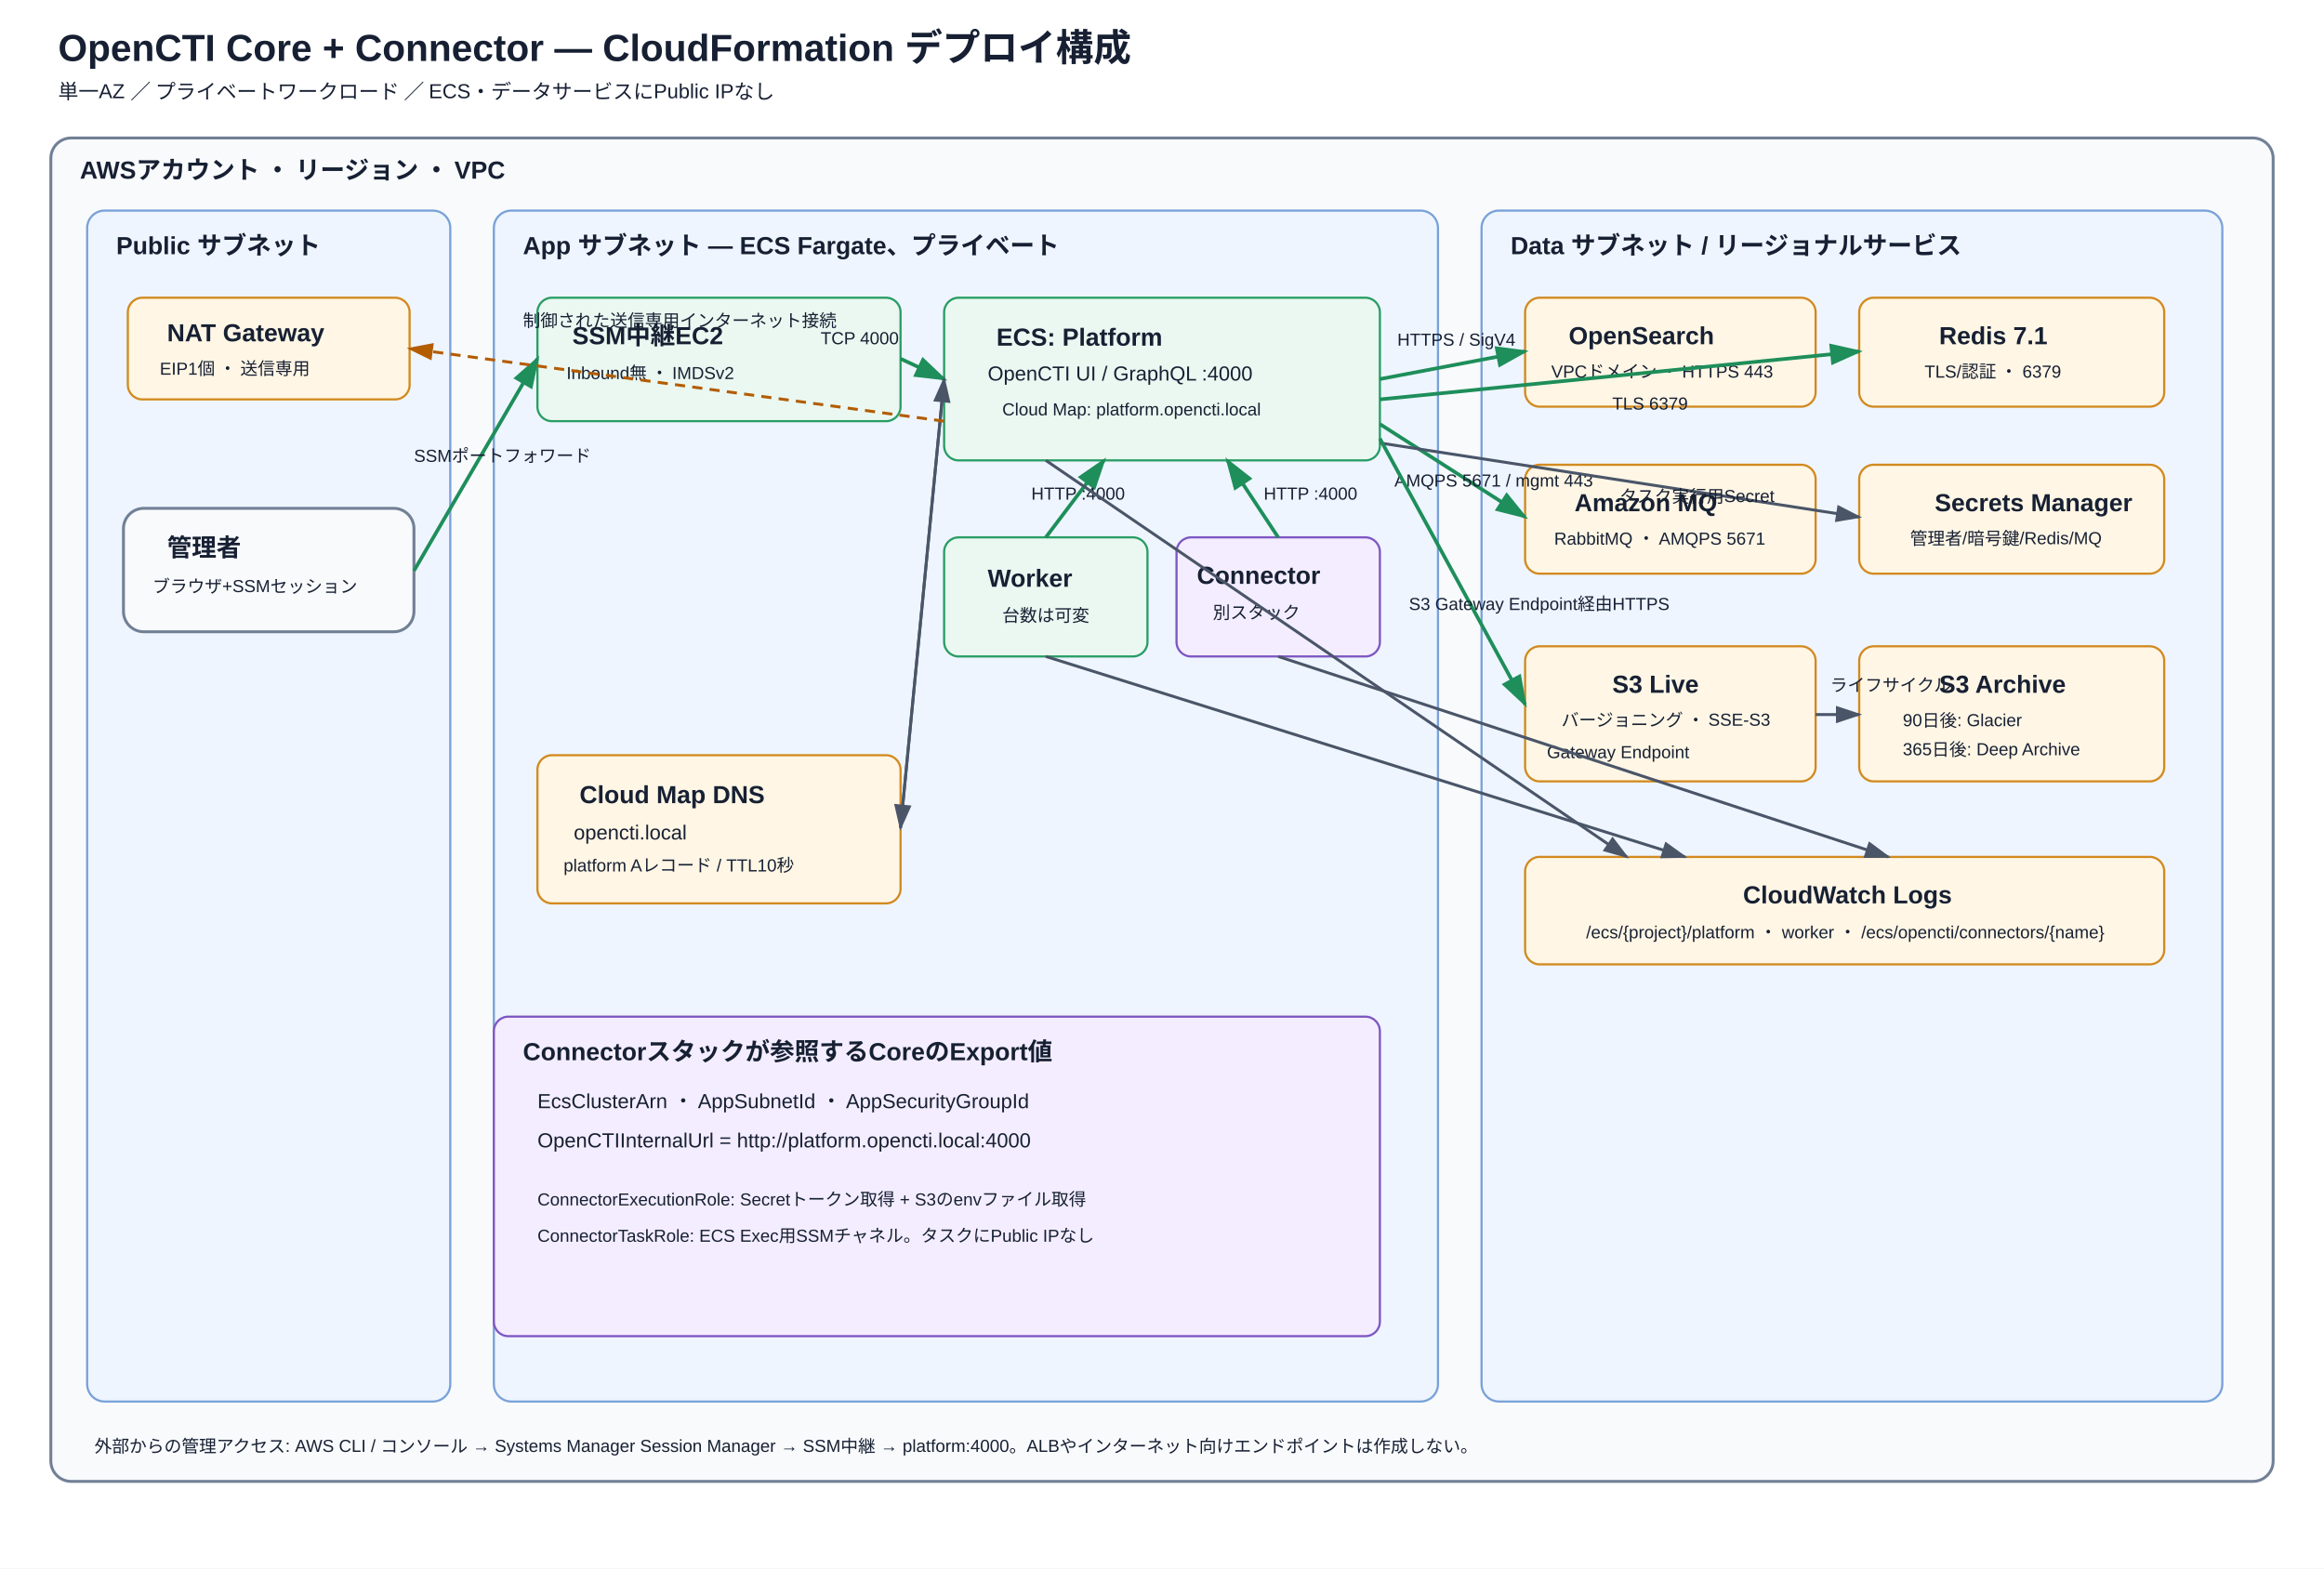
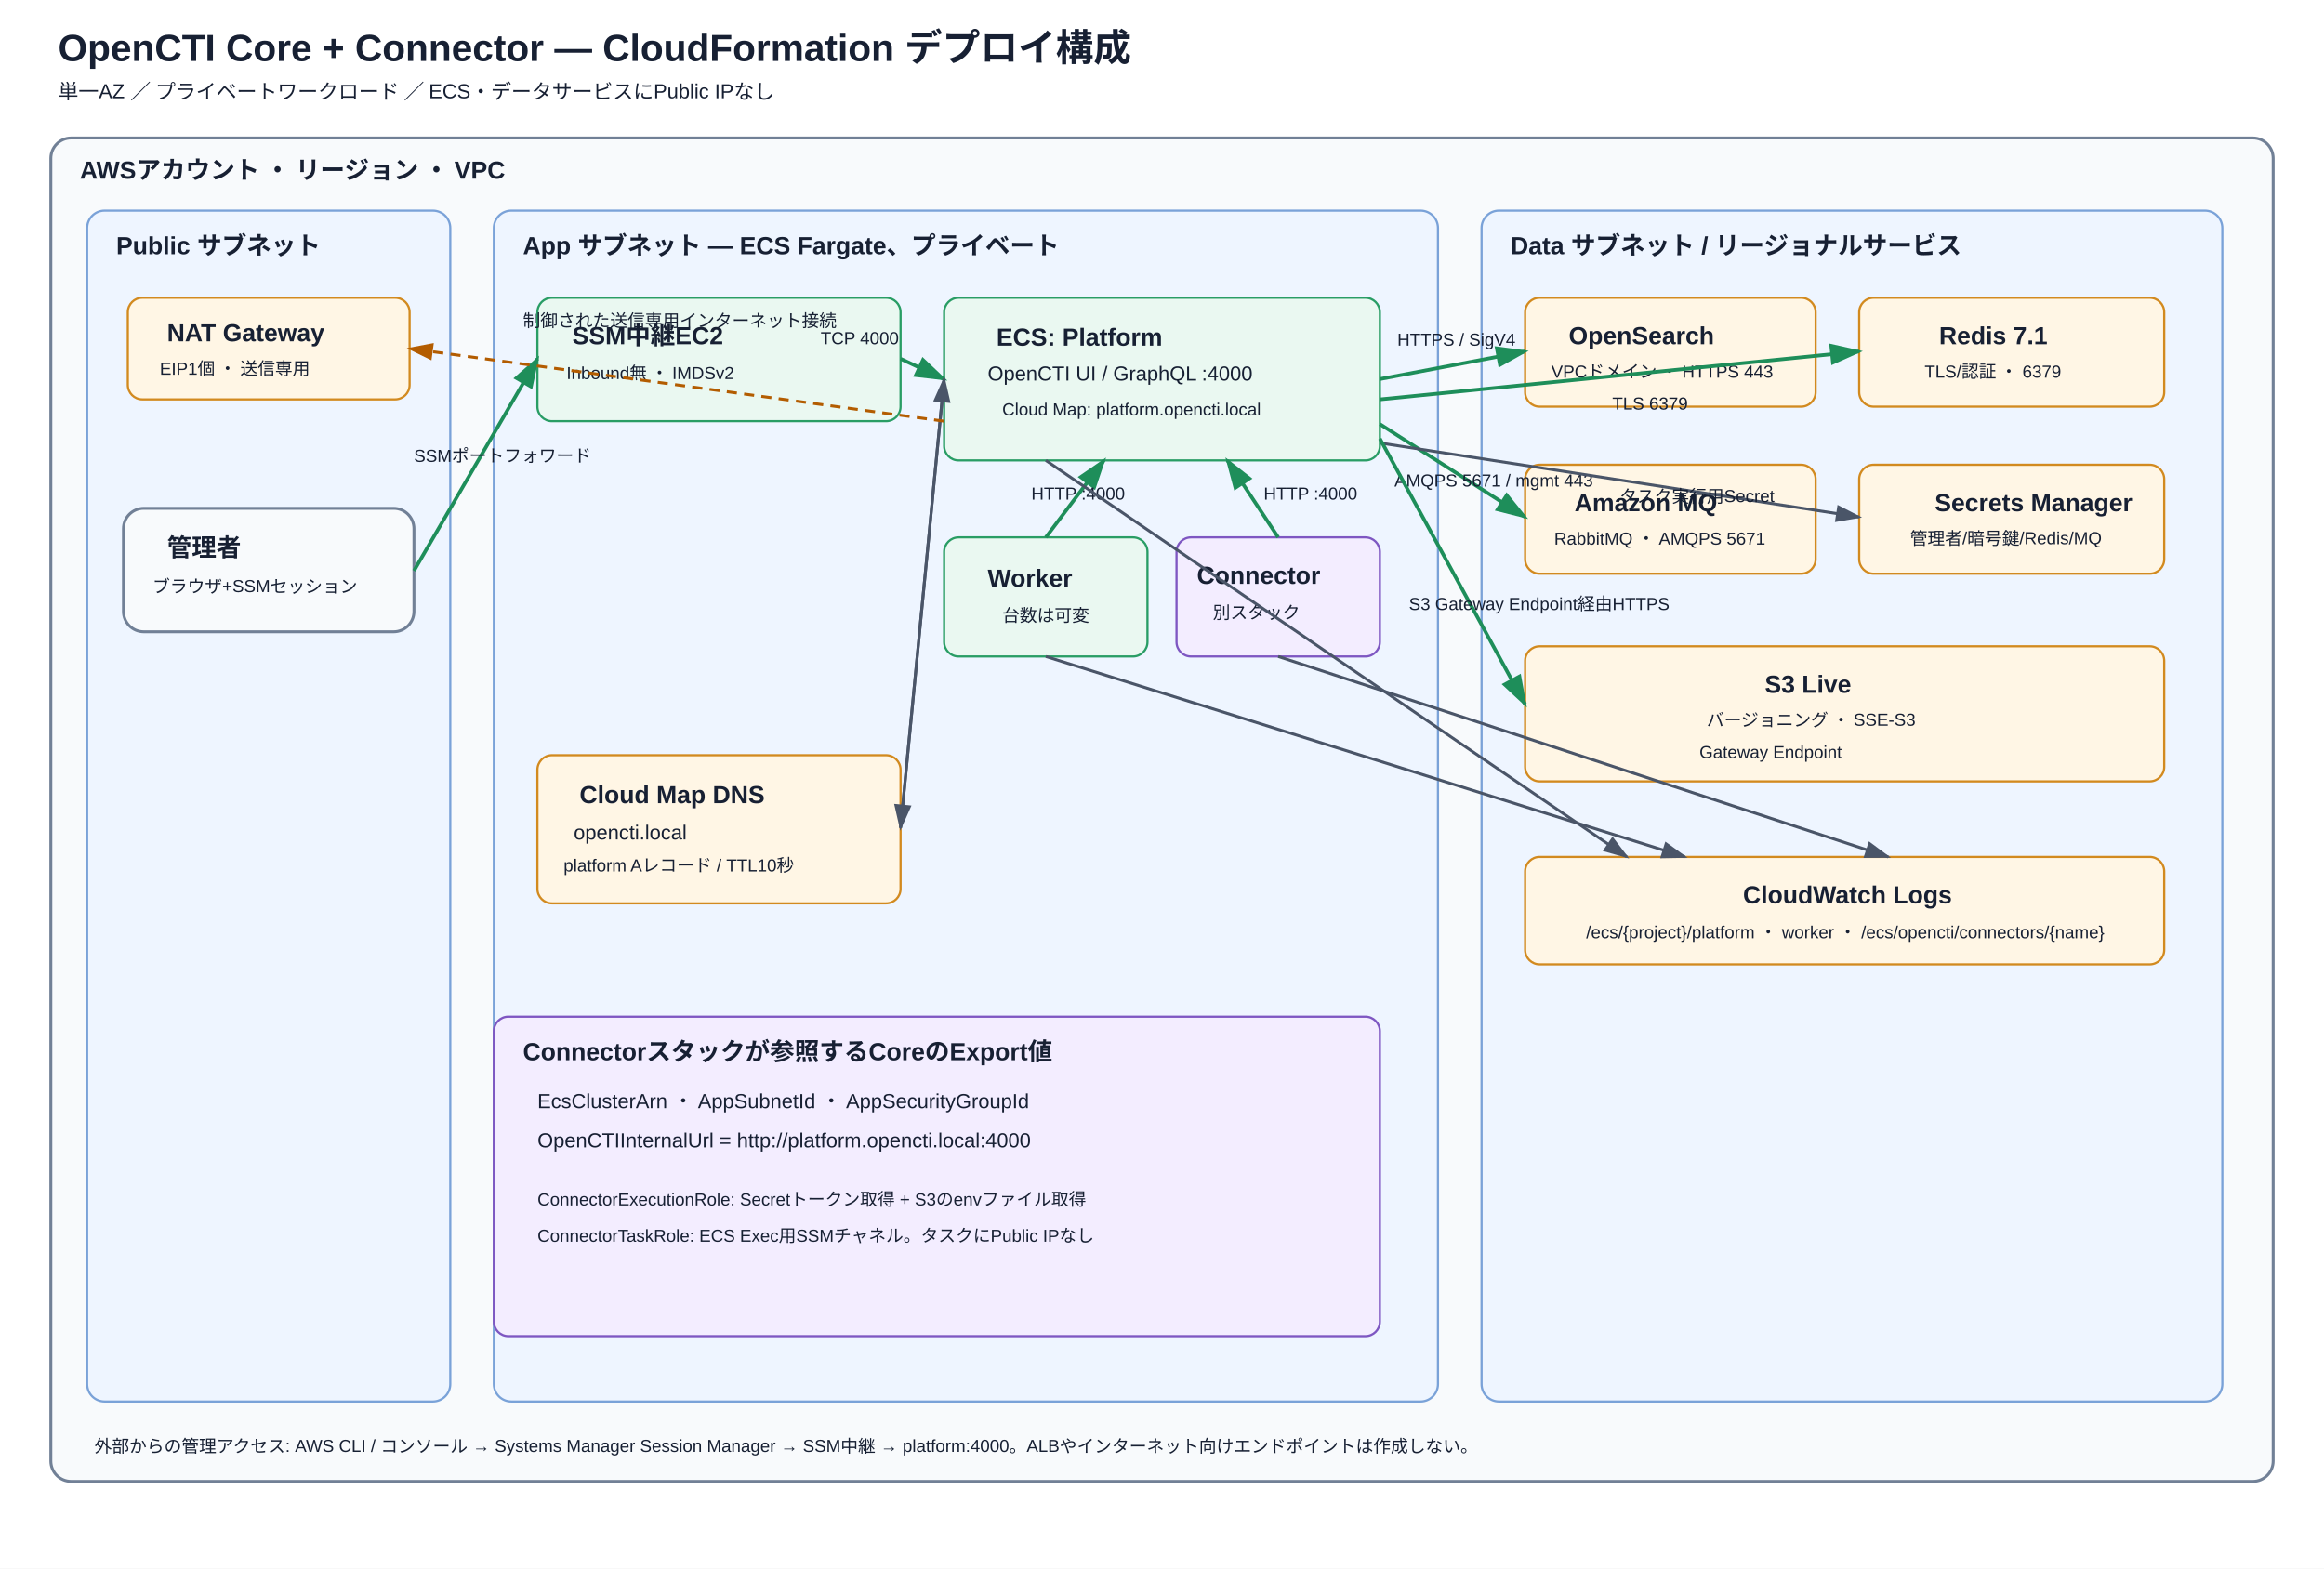
<svg xmlns="http://www.w3.org/2000/svg" width="1600" height="1080" viewBox="0 0 1600 1080" role="img" aria-labelledby="title desc">
  <defs>
    <style>
      text { font-family: "Segoe UI", "Yu Gothic UI", "Meiryo", Arial, sans-serif; fill: #172033; } .title { font-size: 26px; font-weight: 700; } .label { font-size: 17px; font-weight: 600; } .small { font-size: 14px; } .tiny { font-size: 12px; } .boundary { fill: #f8fafc; stroke: #718096; stroke-width: 2; rx: 14; } .subnet { fill: #eef5ff; stroke: #7aa2d8; stroke-width: 1.5; rx: 12; } .data { fill: #fff6e5; stroke: #d28a1f; stroke-width: 1.5; rx: 10; } .app { fill: #eaf8f1; stroke: #299d65; stroke-width: 1.5; rx: 10; } .edge { stroke: #4a5568; stroke-width: 2; fill: none; marker-end: url(#arrow); } .secure { stroke: #1e8e5a; stroke-width: 2.5; fill:none; marker-end: url(#arrowGreen); } .out { stroke: #b35c00; stroke-width: 2; fill:none; stroke-dasharray: 7 5; marker-end: url(#arrowOrange); } .stack { fill: #f3edff; stroke: #7e57c2; stroke-width: 1.5; rx: 10; }
    </style>
    <marker id="arrow" markerWidth="10" markerHeight="10" refX="8" refY="3" orient="auto">
      <path d="M0,0 L0,6 L9,3 z" fill="#4a5568" />
    </marker>
    <marker id="arrowGreen" markerWidth="10" markerHeight="10" refX="8" refY="3" orient="auto">
      <path d="M0,0 L0,6 L9,3 z" fill="#1e8e5a" />
    </marker>
    <marker id="arrowOrange" markerWidth="10" markerHeight="10" refX="8" refY="3" orient="auto">
      <path d="M0,0 L0,6 L9,3 z" fill="#b35c00" />
    </marker>
  </defs>
  <rect x="0" y="0" width="1600" height="1080" fill="#ffffff" />
  <text x="40" y="42" class="title">OpenCTI Core + Connector — CloudFormation デプロイ構成</text>
  <text x="40" y="68" class="small">単一AZ ／ プライベートワークロード ／ ECS・データサービスにPublic IPなし</text>
  <rect x="35" y="95" width="1530" height="925" class="boundary" />
  <text x="55" y="123" class="label">AWSアカウント ・ リージョン ・ VPC</text>
  <rect x="60" y="145" width="250" height="820" class="subnet" />
  <text x="80" y="175" class="label">Public サブネット</text>
  <rect x="88" y="205" width="194" height="70" class="data" />
  <text x="115" y="235" class="label">NAT Gateway</text>
  <text x="110" y="258" class="tiny">EIP1個 ・ 送信専用</text>
  <rect x="340" y="145" width="650" height="820" class="subnet" />
  <text x="360" y="175" class="label">App サブネット — ECS Fargate、プライベート</text>
  <rect x="370" y="205" width="250" height="85" class="app" />
  <text x="394" y="237" class="label">SSM中継EC2</text>
  <text x="390" y="261" class="tiny">Inbound無 ・ IMDSv2</text>
  <rect x="650" y="205" width="300" height="112" class="app" />
  <text x="686" y="238" class="label">ECS: Platform</text>
  <text x="680" y="262" class="small">OpenCTI UI / GraphQL :4000</text>
  <text x="690" y="286" class="tiny">Cloud Map: platform.opencti.local</text>
  <rect x="650" y="370" width="140" height="82" class="app" />
  <text x="680" y="404" class="label">Worker</text>
  <text x="690" y="428" class="tiny">台数は可変</text>
  <rect x="810" y="370" width="140" height="82" class="stack" />
  <text x="824" y="402" class="label">Connector</text>
  <text x="835" y="426" class="tiny">別スタック</text>
  <rect x="370" y="520" width="250" height="102" class="data" />
  <text x="399" y="553" class="label">Cloud Map DNS</text>
  <text x="395" y="578" class="small">opencti.local</text>
  <text x="388" y="600" class="tiny">platform Aレコード / TTL10秒</text>
  <rect x="340" y="700" width="610" height="220" class="stack" />
  <text x="360" y="730" class="label">Connectorスタックが参照するCoreのExport値</text>
  <text x="370" y="763" class="small">EcsClusterArn ・ AppSubnetId ・ AppSecurityGroupId</text>
  <text x="370" y="790" class="small">OpenCTIInternalUrl = http://platform.opencti.local:4000</text>
  <text x="370" y="830" class="tiny">ConnectorExecutionRole: Secretトークン取得 + S3のenvファイル取得</text>
  <text x="370" y="855" class="tiny">ConnectorTaskRole: ECS Exec用SSMチャネル。タスクにPublic IPなし</text>
  <rect x="1020" y="145" width="510" height="820" class="subnet" />
  <text x="1040" y="175" class="label">Data サブネット / リージョナルサービス</text>
  <rect x="1050" y="205" width="200" height="75" class="data" />
  <text x="1080" y="237" class="label">OpenSearch</text>
  <text x="1068" y="260" class="tiny">VPCドメイン ・ HTTPS 443</text>
  <rect x="1280" y="205" width="210" height="75" class="data" />
  <text x="1335" y="237" class="label">Redis 7.1</text>
  <text x="1325" y="260" class="tiny">TLS/認証 ・ 6379</text>
  <rect x="1050" y="320" width="200" height="75" class="data" />
  <text x="1084" y="352" class="label">Amazon MQ</text>
  <text x="1070" y="375" class="tiny">RabbitMQ ・ AMQPS 5671</text>
  <rect x="1280" y="320" width="210" height="75" class="data" />
  <text x="1332" y="352" class="label">Secrets Manager</text>
  <text x="1315" y="375" class="tiny">管理者/暗号鍵/Redis/MQ</text>
-   <rect x="1050" y="445" width="200" height="93" class="data" />
-   <text x="1110" y="477" class="label">S3 Live</text>
-   <text x="1075" y="500" class="tiny">バージョニング ・ SSE-S3</text>
-   <text x="1065" y="522" class="tiny">Gateway Endpoint</text>
-   <rect x="1280" y="445" width="210" height="93" class="data" />
-   <text x="1335" y="477" class="label">S3 Archive</text>
-   <text x="1310" y="500" class="tiny">90日後: Glacier</text>
-   <text x="1310" y="520" class="tiny">365日後: Deep Archive</text>
+   <rect x="1050" y="445" width="440" height="93" class="data" />
+   <text x="1215" y="477" class="label">S3 Live</text>
+   <text x="1175" y="500" class="tiny">バージョニング ・ SSE-S3</text>
+   <text x="1170" y="522" class="tiny">Gateway Endpoint</text>
  <rect x="1050" y="590" width="440" height="74" class="data" />
  <text x="1200" y="622" class="label">CloudWatch Logs</text>
  <text x="1092" y="646" class="tiny">/ecs/{project}/platform ・ worker ・ /ecs/opencti/connectors/{name}</text>
  <text x="65" y="1000" class="tiny">外部からの管理アクセス: AWS CLI / コンソール → Systems Manager Session Manager → SSM中継 → platform:4000。ALBやインターネット向けエンドポイントは作成しない。</text>
  <rect x="85" y="350" width="200" height="85" class="boundary" />
  <text x="115" y="383" class="label">管理者</text>
  <text x="105" y="408" class="tiny">ブラウザ+SSMセッション</text>
  <path d="M285 393 L370 247" class="secure" />
  <text x="285" y="318" class="tiny">SSMポートフォワード</text>
  <path d="M620 247 L650 261" class="secure" />
  <text x="565" y="237" class="tiny">TCP 4000</text>
  <path d="M650 261 L620 570" class="edge" />
  <path d="M620 570 L650 261" class="edge" />
  <path d="M720 370 L760 317" class="secure" />
  <text x="710" y="344" class="tiny">HTTP :4000</text>
  <path d="M880 370 L845 317" class="secure" />
  <text x="870" y="344" class="tiny">HTTP :4000</text>
  <path d="M950 261 L1050 242" class="secure" />
  <text x="962" y="238" class="tiny">HTTPS / SigV4</text>
  <path d="M950 275 L1280 242" class="secure" />
  <text x="1110" y="282" class="tiny">TLS 6379</text>
  <path d="M950 292 L1050 356" class="secure" />
  <text x="960" y="335" class="tiny">AMQPS 5671 / mgmt 443</text>
  <path d="M950 305 L1280 356" class="edge" />
  <text x="1115" y="346" class="tiny">タスク実行用Secret</text>
  <path d="M950 302 L1050 485" class="secure" />
  <text x="970" y="420" class="tiny">S3 Gateway Endpoint経由HTTPS</text>
-   <path d="M1250 492 L1280 492" class="edge" />
-   <text x="1260" y="476" class="tiny">ライフサイクル</text>
  <path d="M720 317 L1120 590" class="edge" />
  <path d="M720 452 L1160 590" class="edge" />
  <path d="M880 452 L1300 590" class="edge" />
  <path d="M650 290 L282 240" class="out" />
  <text x="360" y="225" class="tiny">制御された送信専用インターネット接続</text>
</svg>
